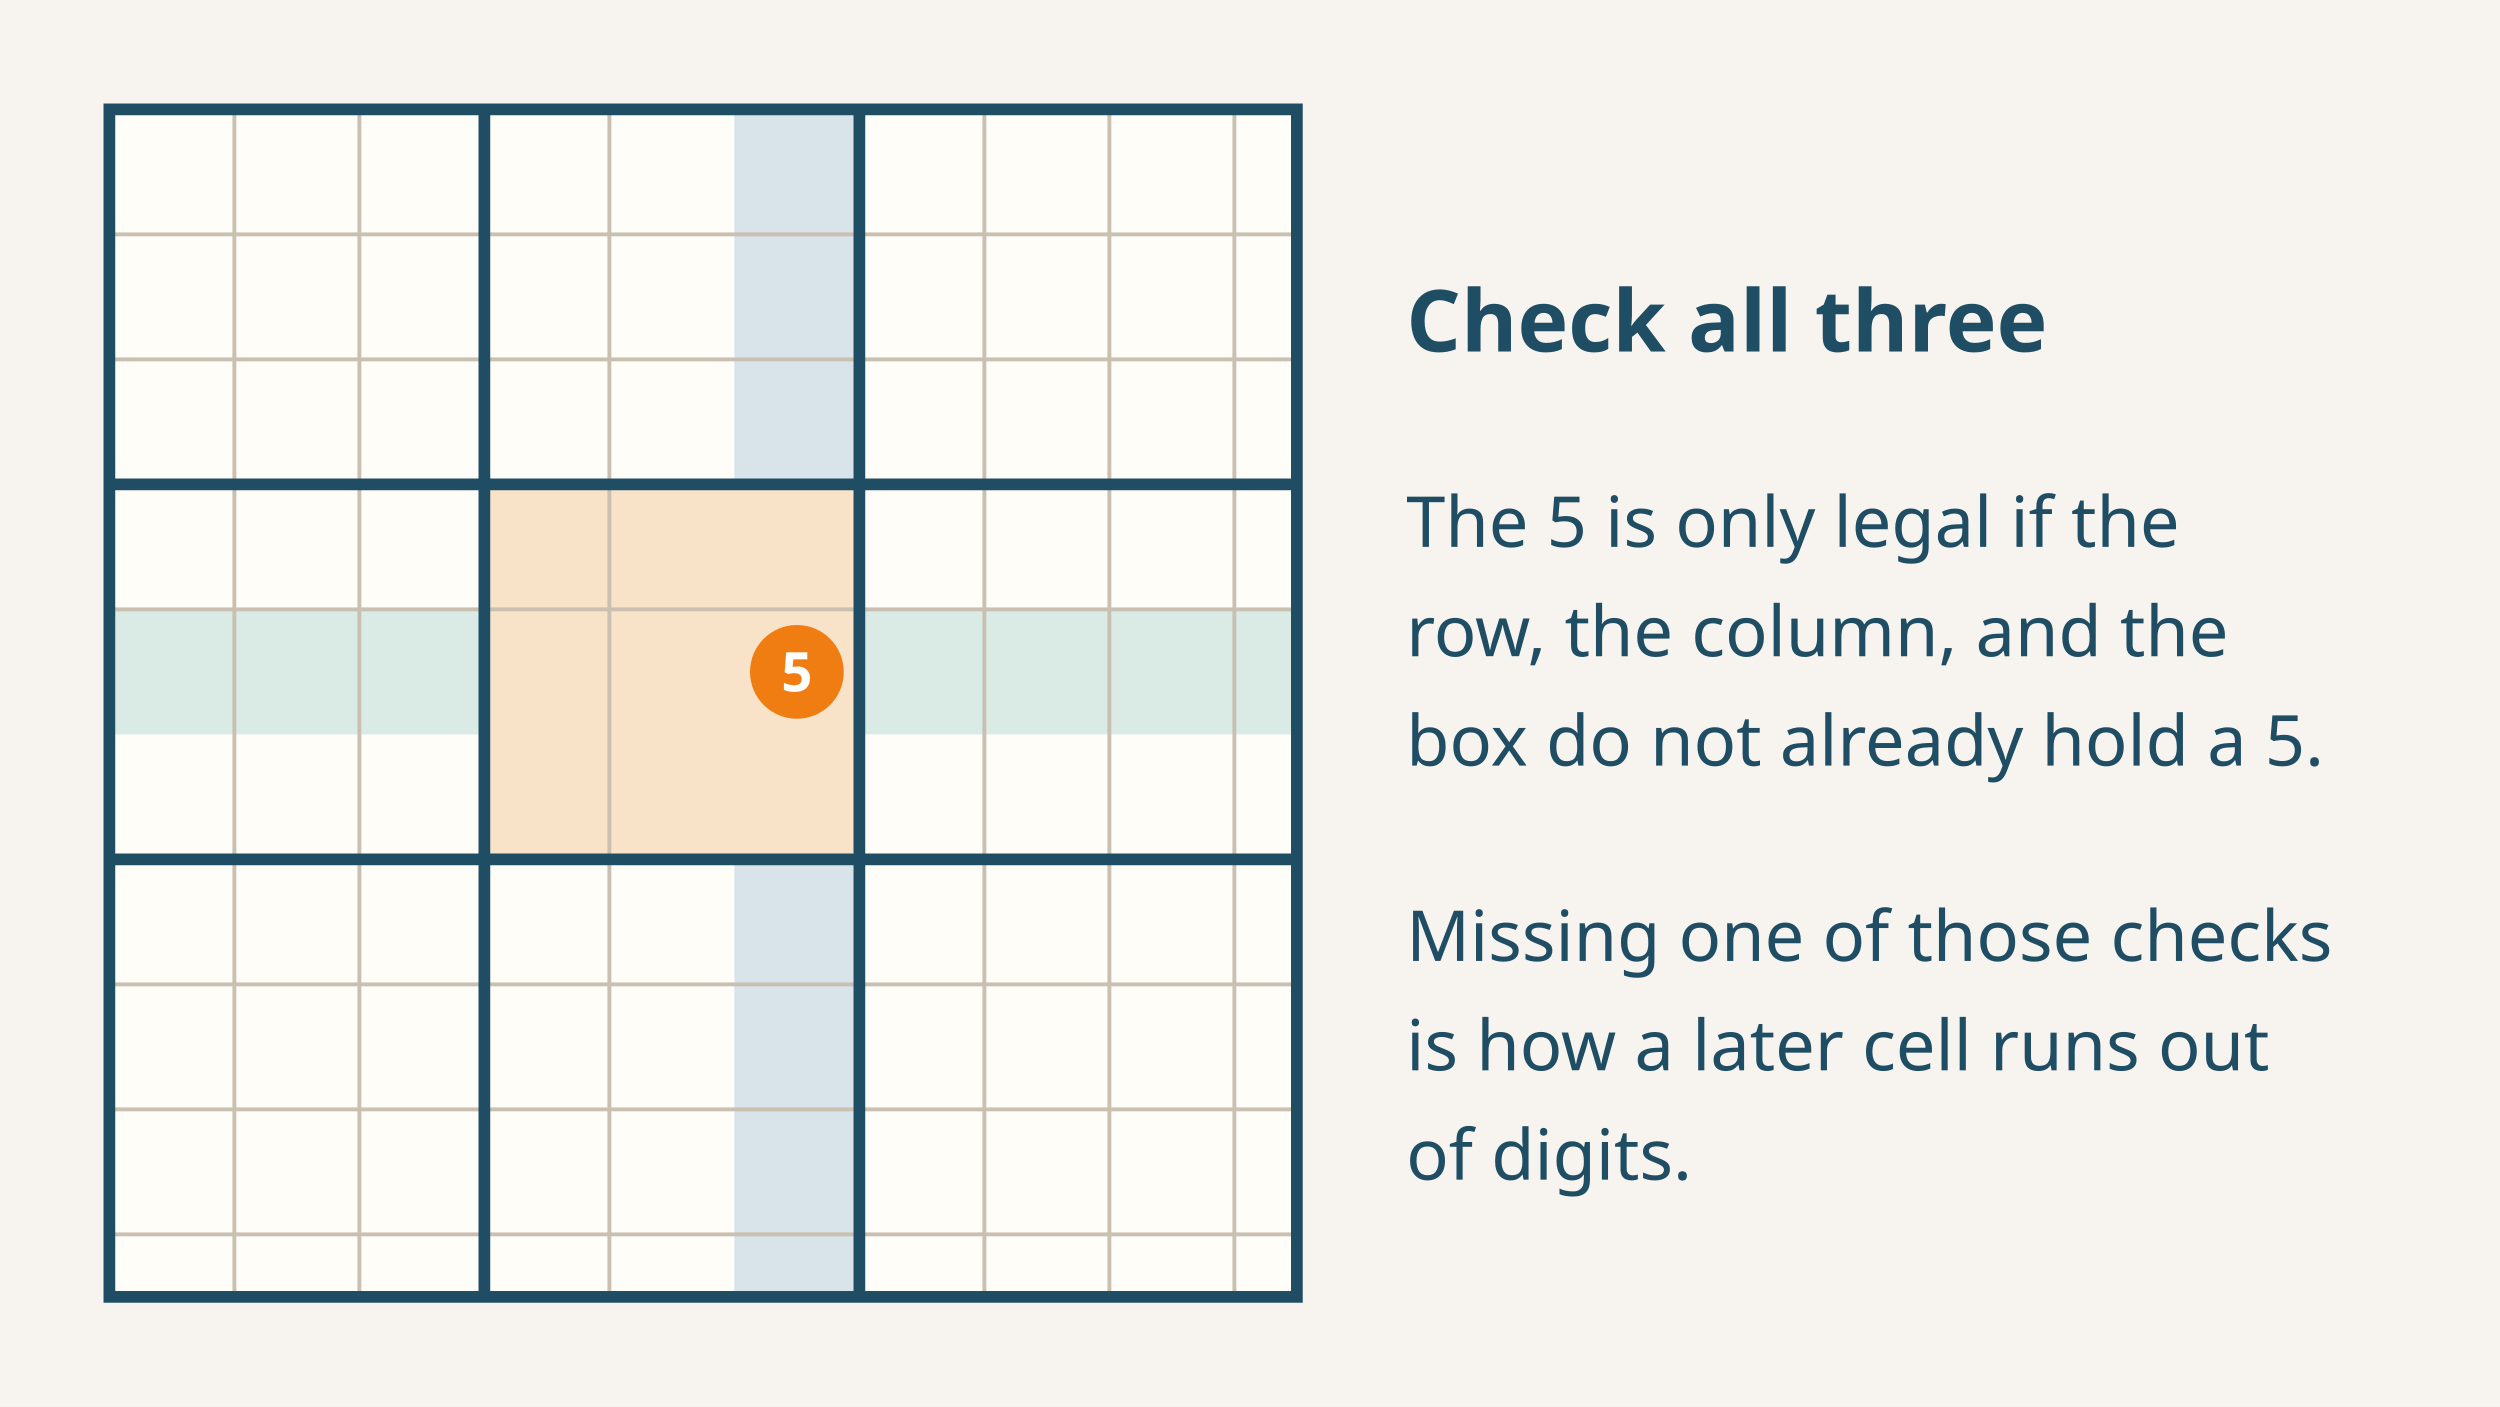
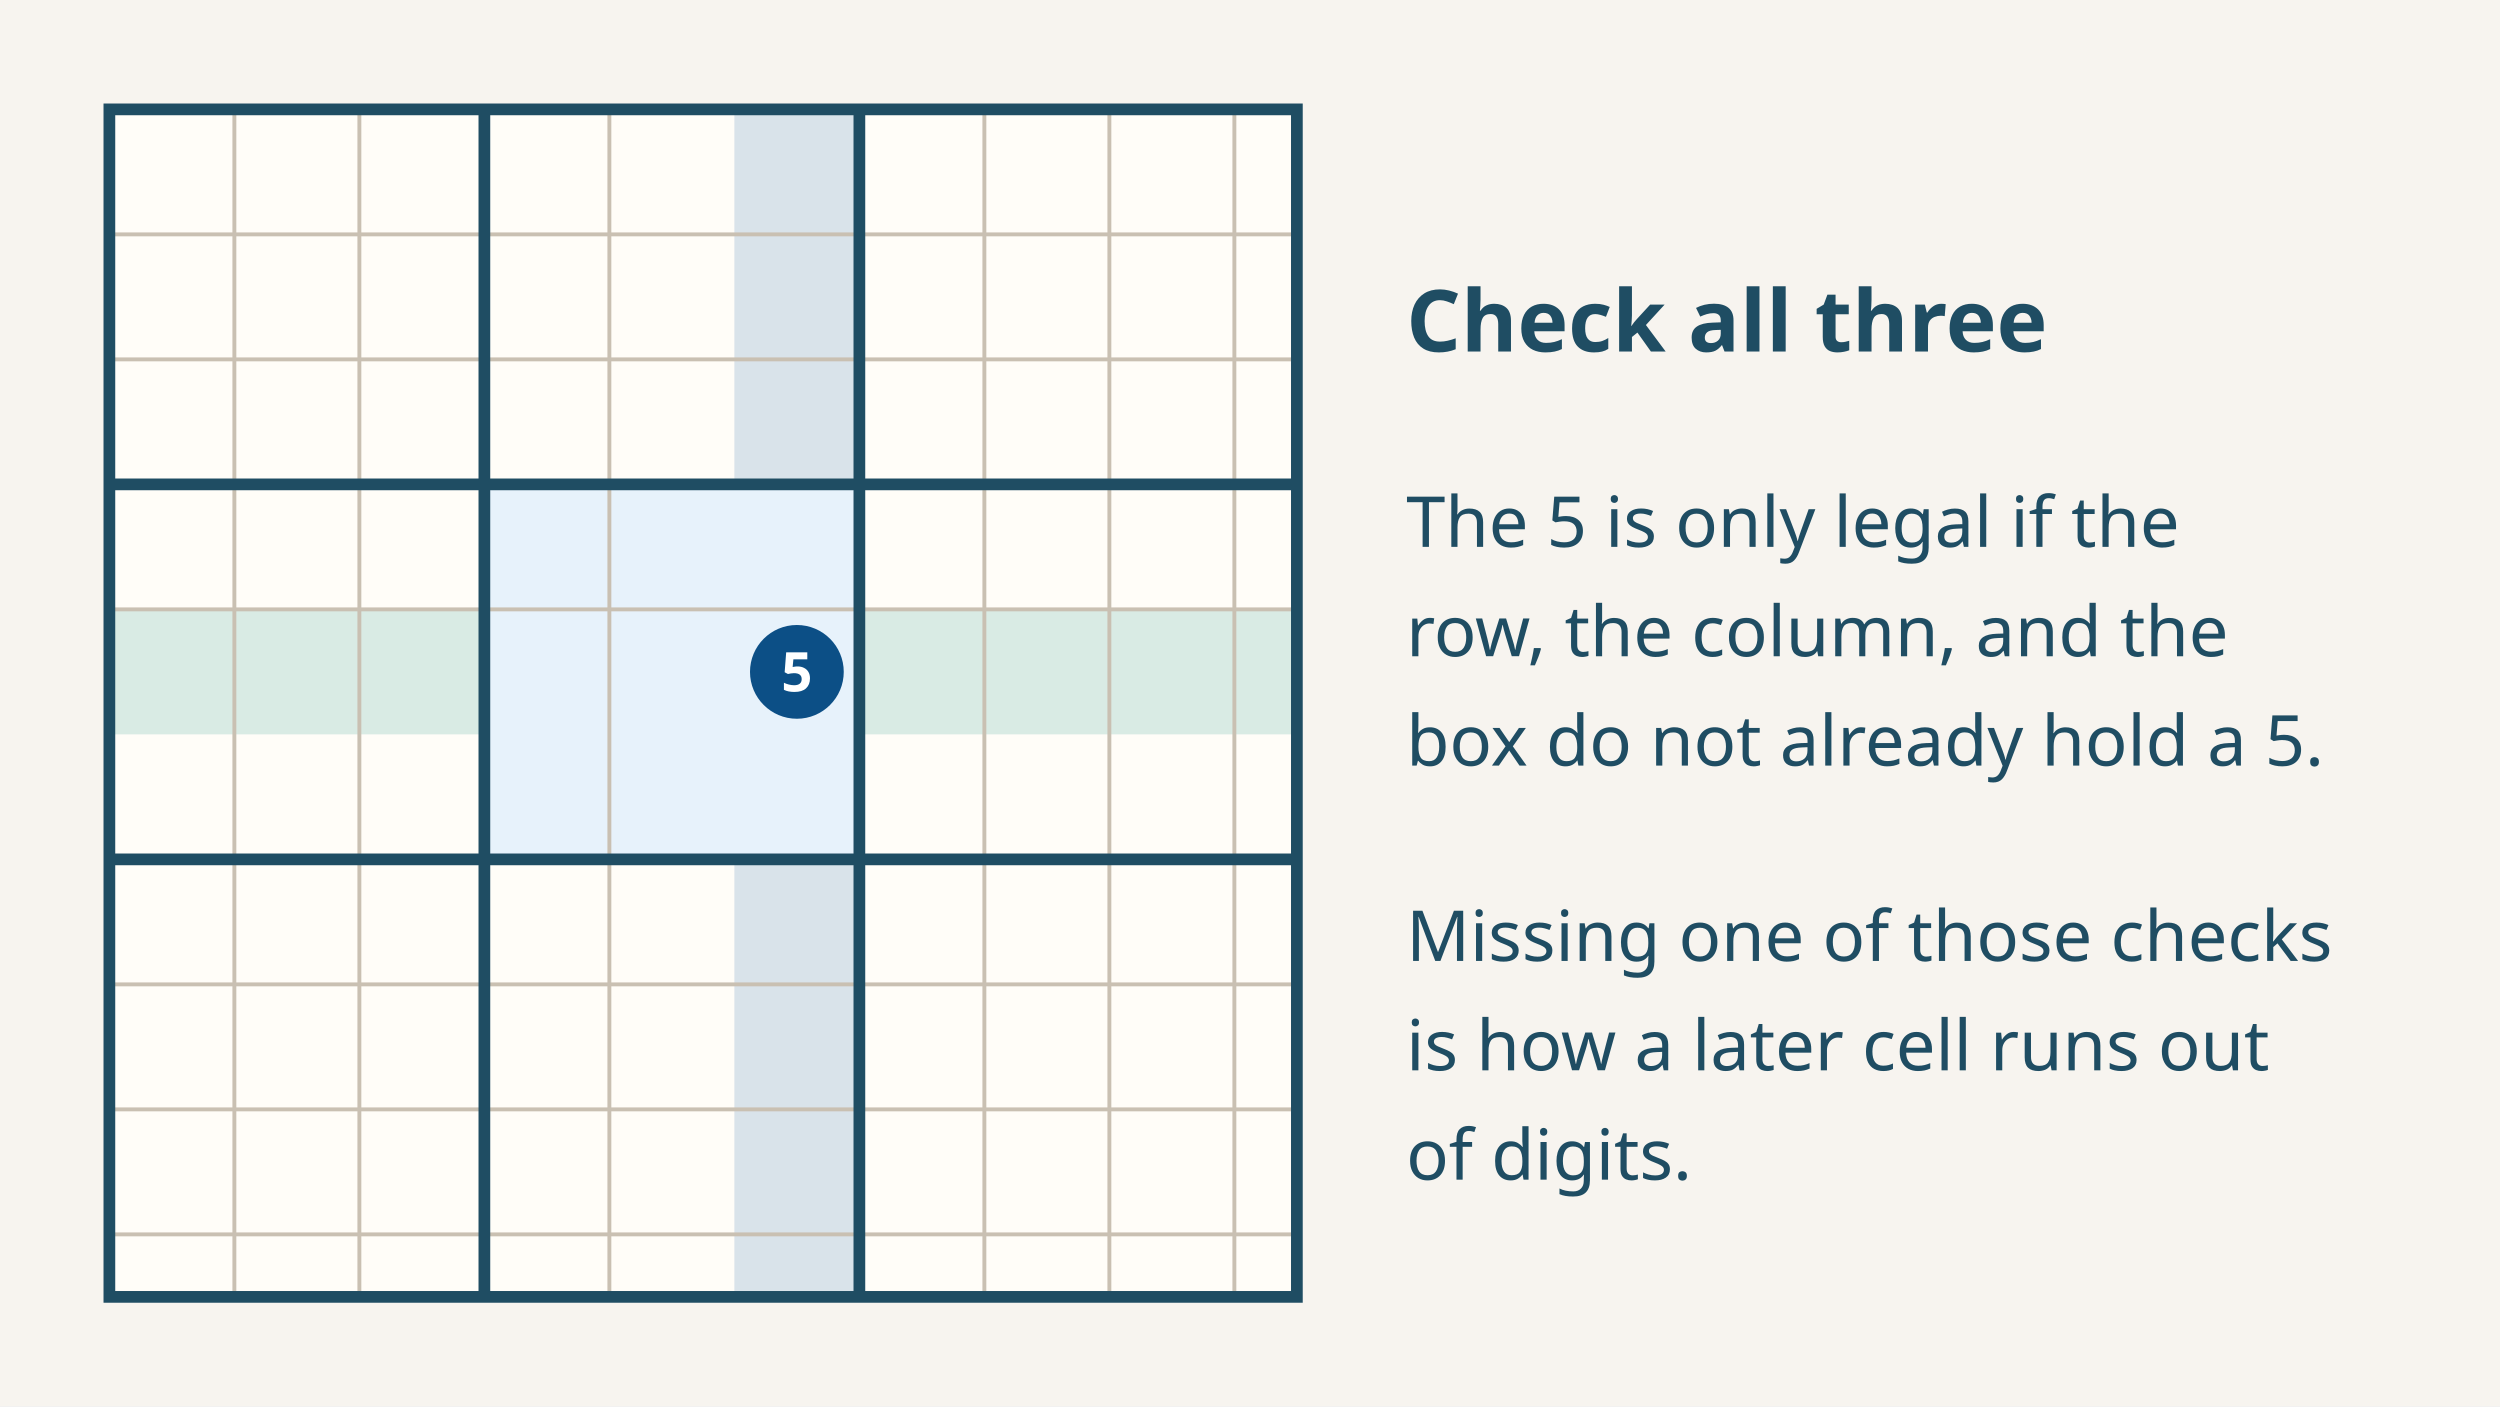
<svg xmlns="http://www.w3.org/2000/svg" width="640" height="360" viewBox="0 0 640 360" role="img" aria-label="A digit being checked against its row, column, and box.">
  <rect width="640" height="360" fill="#f7f4ef" />
  <g transform="translate(28,28)">
    <rect width="304" height="304" fill="#fffdf8" />
    <rect x="0" y="128" width="304" height="32" fill="#d9ebe4" />
    <rect x="160" y="0" width="32" height="304" fill="#d9e3ea" />
-     <rect x="96" y="96" width="96" height="96" fill="#f8e2c8" />
+     <rect x="96" y="96" width="96" height="96" fill="#e7f2fb" />
    <g stroke="#c9c0b2" stroke-width="1">
      <path d="M32 0 V304 M64 0 V304 M128 0 V304 M192 0 V304 M224 0 V304 M256 0 V304 M288 0 V304" />
      <path d="M0 32 H304 M0 64 H304 M0 128 H304 M0 192 H304 M0 224 H304 M0 256 H304 M0 288 H304" />
    </g>
    <g stroke="#1f4d63" stroke-width="3" fill="none">
      <rect width="304" height="304" />
      <path d="M96 0 V304 M192 0 V304 M0 96 H304 M0 192 H304" />
    </g>
-     <circle cx="176" cy="144" r="12" fill="#ef7d12" />
+     <circle cx="176" cy="144" r="12" fill="#0c4f86" />
    <text x="176" y="149" text-anchor="middle" font-family="sans-serif" font-size="14" font-weight="700" fill="#fff">5</text>
  </g>
  <g font-family="sans-serif" fill="#1f4d63">
    <text x="360" y="90" font-size="22" font-weight="700">Check all three</text>
    <text x="360" y="140" font-size="18">The 5 is only legal if the</text>
    <text x="360" y="168" font-size="18">row, the column, and the</text>
    <text x="360" y="196" font-size="18">box do not already hold a 5.</text>
    <text x="360" y="246" font-size="18">Missing one of those checks</text>
    <text x="360" y="274" font-size="18">is how a later cell runs out</text>
    <text x="360" y="302" font-size="18">of digits.</text>
  </g>
</svg>
